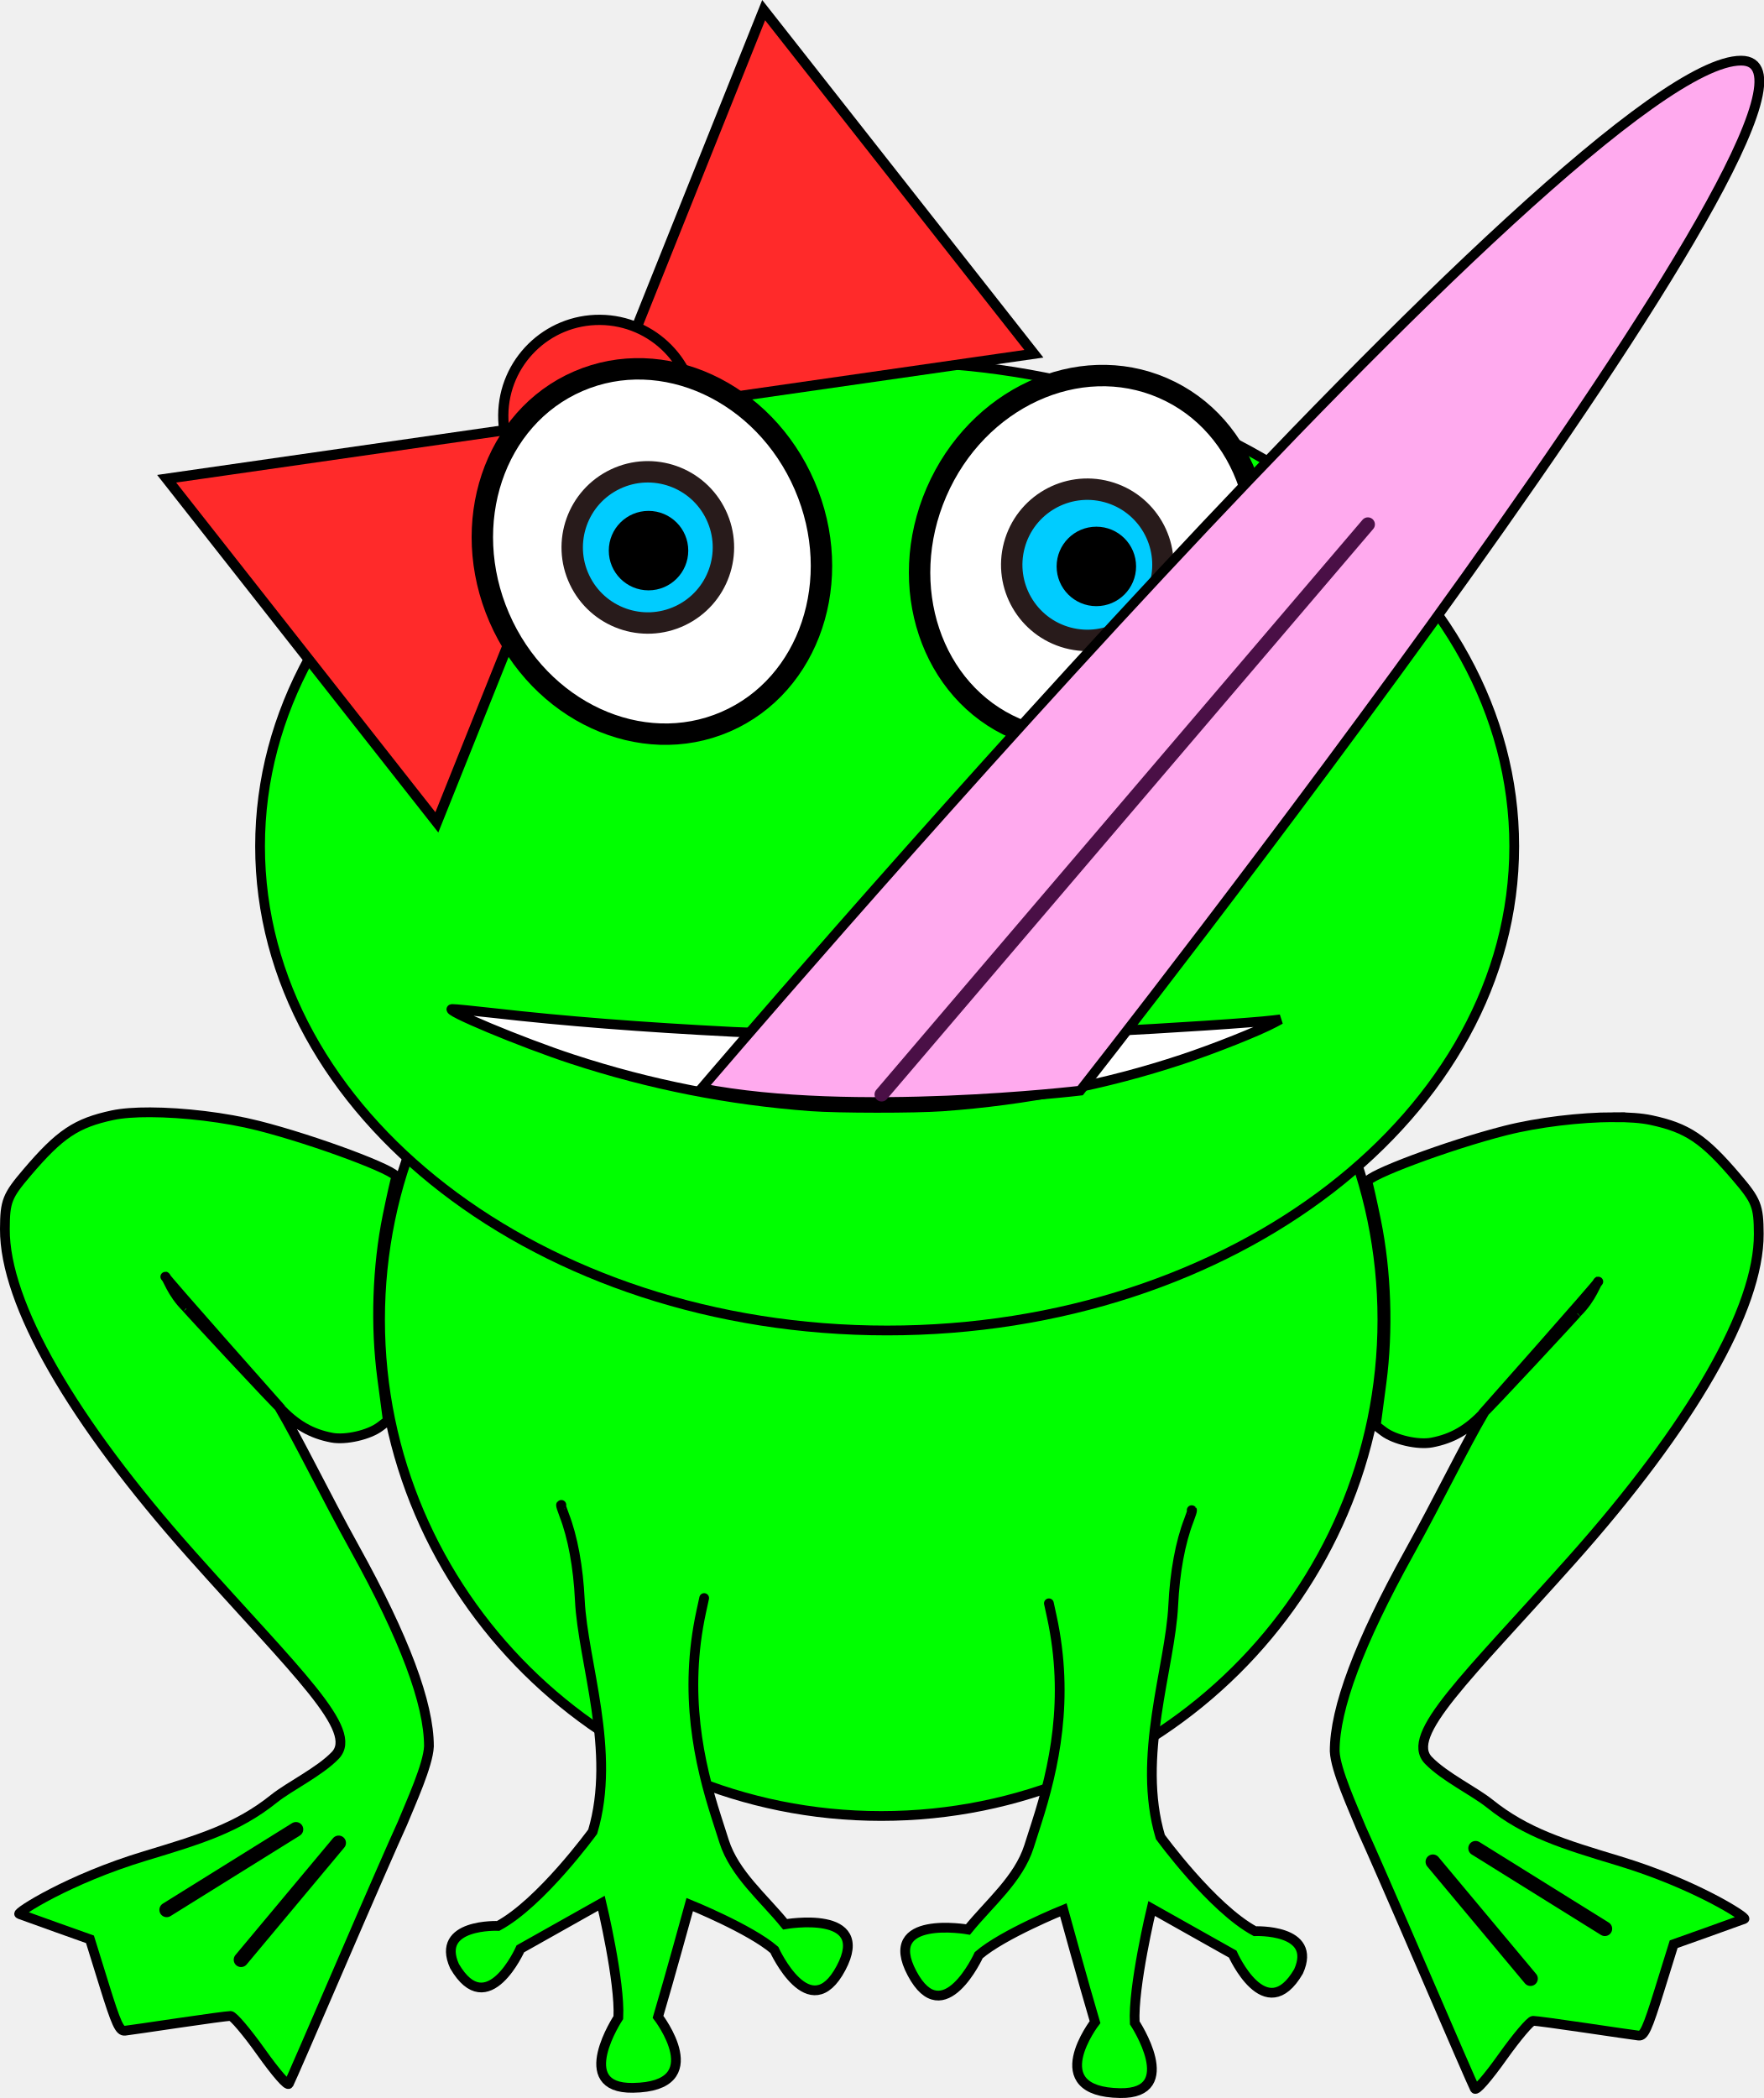
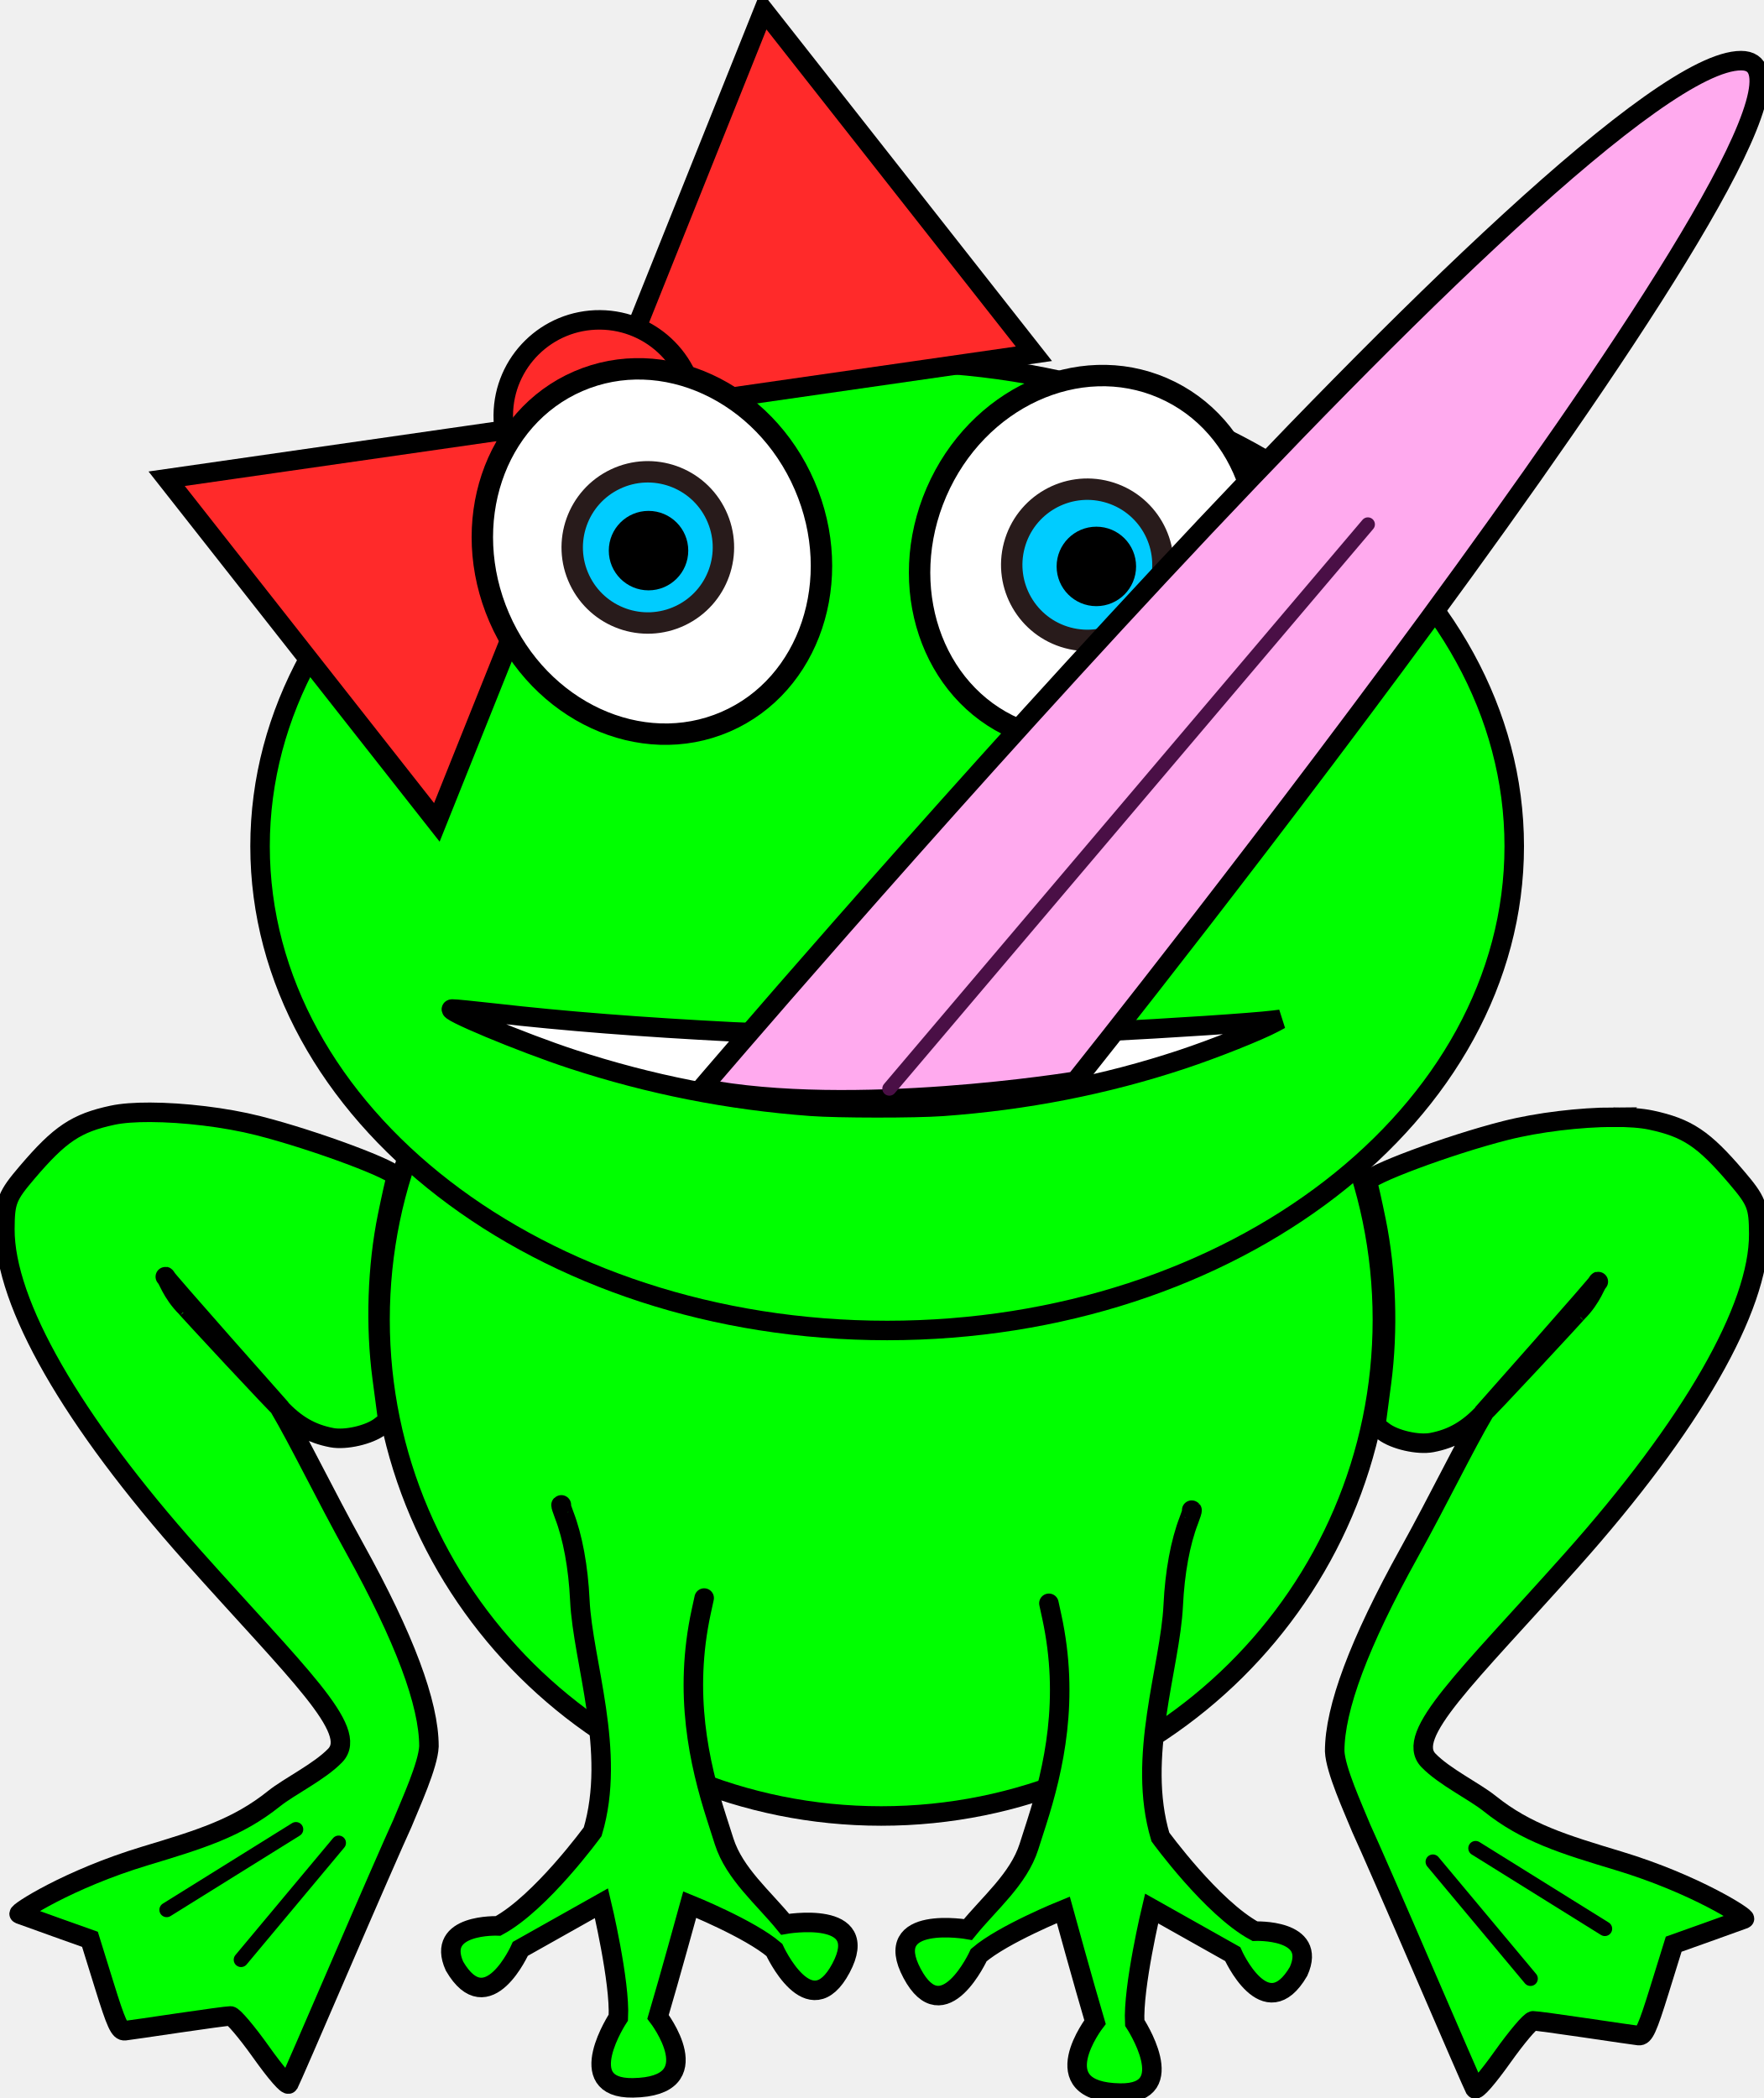
<svg xmlns="http://www.w3.org/2000/svg" width="204.101mm" height="242.796mm" viewBox="0 0 723.194 860.301" id="svg2" version="1.1">
  <defs id="defs4" />
  <g id="layer1" transform="translate(-17.64784,-56.21476)">
-     <ellipse style="fill:#00ff00;fill-opacity:1;stroke:#000000;stroke-width:4;stroke-linecap:round;stroke-miterlimit:4;stroke-dasharray:none;stroke-opacity:1" id="path6004" cx="379" cy="597.362" rx="205.513" ry="203.513" />
-     <ellipse style="fill:#00ff00;stroke:#000000;stroke-width:4;stroke-miterlimit:4;stroke-dasharray:none;stroke-opacity:1" id="path5323" cx="381.429" cy="403.219" rx="257.143" ry="198.571" />
-     <g id="g5919" transform="translate(-424.2857,-10.57143)" style="stroke-width:2;stroke-miterlimit:4;stroke-dasharray:none;fill:#ff2a2a">
-       <path transform="matrix(-0.0083874,0.9999648,-0.9999648,-0.0083874,912.9854,-302.227)" d="M 541.442,219.996 374.482,154.767 514.453,42.79 Z" id="path5911" style="fill:#ff2a2a;stroke:#000000;stroke-width:4.2;stroke-miterlimit:4;stroke-dasharray:none;stroke-opacity:1" />
-       <path transform="matrix(0.0083874,-0.9999648,0.9999648,0.0083874,912.9854,-302.227)" style="fill:#ff2a2a;stroke:#000000;stroke-width:4.2;stroke-miterlimit:4;stroke-dasharray:none;stroke-opacity:1" id="path5913" d="m -541.694,-220.754 -166.96,-65.23 139.971,-111.977 z" />
-       <circle transform="matrix(-0.0083874,0.9999648,-0.9999648,-0.0083874,0,0)" r="39.396" cy="-689.664" cx="231.568" id="path5917" style="fill:#ff2a2a;stroke:#000000;stroke-width:4.2;stroke-miterlimit:4;stroke-dasharray:none;stroke-opacity:1" />
+     <ellipse style="fill:#00ff00;fill-opacity:1;stroke:#000000;stroke-width:8;stroke-linecap:round;stroke-miterlimit:4;stroke-dasharray:none;stroke-opacity:1" id="path6004" cx="379" cy="597.362" rx="205.513" ry="203.513" />
+     <ellipse style="fill:#00ff00;stroke:#000000;stroke-width:8;stroke-miterlimit:4;stroke-dasharray:none;stroke-opacity:1" id="path5323" cx="381.429" cy="403.219" rx="257.143" ry="198.571" />
+     <g id="g5919" transform="translate(-424.2857,-10.57143)" style="stroke-width:8;stroke-miterlimit:4;stroke-dasharray:none;fill:#ff2a2a">
+       <path transform="matrix(-0.0083874,0.9999648,-0.9999648,-0.0083874,912.9854,-302.227)" d="M 541.442,219.996 374.482,154.767 514.453,42.79 Z" id="path5911" style="fill:#ff2a2a;stroke:#000000;stroke-width:8;stroke-miterlimit:4;stroke-dasharray:none;stroke-opacity:1" />
+       <path transform="matrix(0.0083874,-0.9999648,0.9999648,0.0083874,912.9854,-302.227)" style="fill:#ff2a2a;stroke:#000000;stroke-width:8;stroke-miterlimit:4;stroke-dasharray:none;stroke-opacity:1" id="path5913" d="m -541.694,-220.754 -166.96,-65.23 139.971,-111.977 z" />
+       <circle transform="matrix(-0.0083874,0.9999648,-0.9999648,-0.0083874,0,0)" r="39.396" cy="-689.664" cx="231.568" id="path5917" style="fill:#ff2a2a;stroke:#000000;stroke-width:8;stroke-miterlimit:4;stroke-dasharray:none;stroke-opacity:1" />
    </g>
    <ellipse style="fill:#ffffff;stroke:#000000;stroke-width:8.778;stroke-miterlimit:4;stroke-dasharray:none;stroke-opacity:1" id="path5361" cx="-149.519" cy="372.261" rx="68.221" ry="76.071" transform="matrix(-0.9178912,0.3968322,0.3968322,0.9178912,0,0)" />
    <ellipse cy="77.472" cx="539.283" id="circle5363" style="fill:#ffffff;stroke:#000000;stroke-width:8.778;stroke-miterlimit:4;stroke-dasharray:none;stroke-opacity:1" rx="68.221" ry="76.071" transform="matrix(0.9178912,0.3968322,-0.3968322,0.9178912,0,0)" />
-     <path style="fill:#ffffff;stroke:#000000;stroke-width:4;stroke-miterlimit:4;stroke-dasharray:none;stroke-opacity:1" d="m 350.201,509.855 c -33.7,-2.502 -65.953,-8.872 -97.857,-19.325 -20.724,-6.79 -53.398,-20.436 -49.253,-20.57 1,-0.032 8.715,0.727 17.143,1.688 28.887,3.293 60.523,5.773 98.181,7.697 24.053,1.229 125.132,1.232 149.286,0.005 30.912,-1.571 63.553,-3.738 72.143,-4.79 l 2.857,-0.35 -2.527,1.357 c -6.378,3.423 -24.499,10.639 -37.83,15.064 -31.285,10.384 -64.063,16.813 -98.214,19.262 -11.383,0.816 -42.725,0.795 -53.929,-0.037 z" id="path5942" />
+     <path style="fill:#ffffff;stroke:#000000;stroke-width:8;stroke-miterlimit:4;stroke-dasharray:none;stroke-opacity:1" d="m 350.201,509.855 c -33.7,-2.502 -65.953,-8.872 -97.857,-19.325 -20.724,-6.79 -53.398,-20.436 -49.253,-20.57 1,-0.032 8.715,0.727 17.143,1.688 28.887,3.293 60.523,5.773 98.181,7.697 24.053,1.229 125.132,1.232 149.286,0.005 30.912,-1.571 63.553,-3.738 72.143,-4.79 l 2.857,-0.35 -2.527,1.357 c -6.378,3.423 -24.499,10.639 -37.83,15.064 -31.285,10.384 -64.063,16.813 -98.214,19.262 -11.383,0.816 -42.725,0.795 -53.929,-0.037 z" id="path5942" />
    <circle r="31" cy="158.037" cx="522.215" id="circle6024" style="fill:#00ccff;fill-opacity:1;stroke:#281b1b;stroke-width:8.778;stroke-linecap:round;stroke-miterlimit:4;stroke-dasharray:none;stroke-opacity:1" transform="matrix(0.9659258,0.258819,-0.258819,0.9659258,0,0)" />
-     <path style="fill:#00ff00;fill-opacity:1;stroke:#000000;stroke-width:4;stroke-linecap:round;stroke-miterlimit:4;stroke-dasharray:none;stroke-opacity:1" d="m 79.24,512.32 c -6.152,-0.022 -11.532,0.36 -15.436,1.197 -14.893,3.194 -21.576,7.662 -34.992,23.398 -8.271,9.702 -9.109,11.833 -9.164,23.271 -0.147,30.411 27.417,78.459 76.775,133.824 43.075,48.317 68.666,71.704 58.663,82.058 -6.51,6.739 -18.73,12.616 -25.104,17.725 -15.033,12.048 -30.393,16.685 -52.82,23.459 -31.58,9.539 -52.816,23.352 -51.619,23.811 1.167,0.447 8.167,2.966 15.557,5.598 l 13.436,4.785 5.865,18.895 c 4.902,15.791 6.295,18.843 8.484,18.586 1.441,-0.169 11.322,-1.6 21.957,-3.182 10.635,-1.581 20.237,-2.875 21.338,-2.875 1.101,0 6.717,6.635 12.482,14.744 6.212,8.738 10.863,14.067 11.416,13.082 0.513,-0.914 9.952,-22.606 20.975,-48.201 11.023,-25.596 22.534,-51.935 25.582,-58.533 3.475,-8.52 10.542,-23.869 10.906,-31.629 0.01,-17.613 -10.036,-44.418 -30.457,-81.27 -12.187,-21.992 -22.731,-43.902 -31.008,-57.916 6.756,7.348 13.295,11.007 21.641,12.596 5.638,1.073 15.24,-1.121 19.73,-4.51 l 3.236,-2.443 -2.334,-17.631 c -2.825,-21.326 -2.02,-45.59 2.201,-66.305 1.576,-7.734 3.184,-14.902 3.572,-15.928 0.921,-2.437 -33.333,-15.228 -56.58,-21.127 -13.498,-3.425 -30.769,-5.432 -44.303,-5.48 z m 6.129,67.293 c 0.822,0.217 2.578,6.827 8.717,12.836 -0.854,-0.684 37.804,41.008 38.846,41.469 0,0 -48.359,-54.515 -47.562,-54.305 z" id="path6016" />
+     <path style="fill:#00ff00;fill-opacity:1;stroke:#000000;stroke-width:8;stroke-linecap:round;stroke-miterlimit:4;stroke-dasharray:none;stroke-opacity:1" d="m 79.24,512.32 c -6.152,-0.022 -11.532,0.36 -15.436,1.197 -14.893,3.194 -21.576,7.662 -34.992,23.398 -8.271,9.702 -9.109,11.833 -9.164,23.271 -0.147,30.411 27.417,78.459 76.775,133.824 43.075,48.317 68.666,71.704 58.663,82.058 -6.51,6.739 -18.73,12.616 -25.104,17.725 -15.033,12.048 -30.393,16.685 -52.82,23.459 -31.58,9.539 -52.816,23.352 -51.619,23.811 1.167,0.447 8.167,2.966 15.557,5.598 l 13.436,4.785 5.865,18.895 c 4.902,15.791 6.295,18.843 8.484,18.586 1.441,-0.169 11.322,-1.6 21.957,-3.182 10.635,-1.581 20.237,-2.875 21.338,-2.875 1.101,0 6.717,6.635 12.482,14.744 6.212,8.738 10.863,14.067 11.416,13.082 0.513,-0.914 9.952,-22.606 20.975,-48.201 11.023,-25.596 22.534,-51.935 25.582,-58.533 3.475,-8.52 10.542,-23.869 10.906,-31.629 0.01,-17.613 -10.036,-44.418 -30.457,-81.27 -12.187,-21.992 -22.731,-43.902 -31.008,-57.916 6.756,7.348 13.295,11.007 21.641,12.596 5.638,1.073 15.24,-1.121 19.73,-4.51 l 3.236,-2.443 -2.334,-17.631 c -2.825,-21.326 -2.02,-45.59 2.201,-66.305 1.576,-7.734 3.184,-14.902 3.572,-15.928 0.921,-2.437 -33.333,-15.228 -56.58,-21.127 -13.498,-3.425 -30.769,-5.432 -44.303,-5.48 z m 6.129,67.293 c 0.822,0.217 2.578,6.827 8.717,12.836 -0.854,-0.684 37.804,41.008 38.846,41.469 0,0 -48.359,-54.515 -47.562,-54.305 z" id="path6016" />
    <circle style="fill:#00ccff;fill-opacity:1;stroke:#281b1b;stroke-width:8.778;stroke-linecap:round;stroke-miterlimit:4;stroke-dasharray:none;stroke-opacity:1" id="path6022" cx="375.1" cy="135.407" r="31" transform="matrix(0.4291873,0.9032155,0.9032155,-0.4291873,0,0)" />
    <circle r="16.293" cy="288.48" cx="467.215" id="circle6073" style="fill:#000000;fill-opacity:1;stroke:#281b1b;stroke-width:0;stroke-linecap:round;stroke-linejoin:miter;stroke-miterlimit:4;stroke-dasharray:none;stroke-opacity:1" />
-     <path style="fill:#ffaaee;fill-rule:evenodd;stroke:#000000;stroke-width:4;stroke-linecap:butt;stroke-linejoin:miter;stroke-miterlimit:4;stroke-dasharray:none;stroke-opacity:1" d="m 305.346,502.487 c 61.946,12.071 155.262,0.963 155.262,0.963 0,0 332.022,-422.372 270.984,-422.372 -66.967,0 -426.245,421.409 -426.245,421.409 z" id="path5976" />
-     <path style="fill:#eed7f4;fill-rule:evenodd;stroke:#4a0f46;stroke-width:5.776;stroke-linecap:round;stroke-linejoin:miter;stroke-miterlimit:4;stroke-dasharray:none;stroke-opacity:1" d="M 379.151,505.003 578.555,271.246" id="path5982" />
-     <path style="fill:#00ff00;fill-opacity:1;stroke:#000000;stroke-width:4;stroke-linecap:round;stroke-miterlimit:4;stroke-dasharray:none;stroke-opacity:1" d="m 247.839,673.305 0,5e-5 c -0.067,10e-4 -0.113,0.013 -0.137,0.037 -0.12,0.12 0.46,1.968 1.291,4.107 3.506,9.028 5.768,21.326 6.42,34.904 1.221,25.425 15.08,62.188 5.273,94.953 0,0 -21.201,29.169 -38.768,38.648 0,0 -25.814,-1.128 -17.893,16.492 13.564,23.233 27.004,-7.096 27.004,-7.096 l 33.252,-18.703 c 0,0 7.72,32.237 6.918,46.887 0,0 -19.289,29.196 5.984,28.818 32.354,-0.484 10.305,-29.111 10.305,-29.111 4.535,-15.288 12.992,-46.041 12.992,-46.041 0,0 24.756,10.015 34.688,18.584 0,0 14.442,31.678 27.329,7.481 12.974,-24.361 -22.91,-17.998 -22.91,-17.998 -8.792,-10.833 -20.739,-20.646 -25.005,-33.966 l -3.188,-9.954 C 304.291,779.169 297.888,750.7 305.203,717.009 l 1.193,-5.5" id="path6030" />
-     <path id="path6043" d="m 679.249,514.32 c 6.152,-0.022 11.532,0.36 15.436,1.197 14.893,3.194 21.576,7.662 34.992,23.398 8.271,9.702 9.109,11.833 9.164,23.271 0.147,30.411 -27.417,78.459 -76.775,133.824 -43.075,48.317 -68.666,71.704 -58.663,82.058 6.51,6.739 18.73,12.616 25.104,17.725 15.033,12.048 30.393,16.685 52.82,23.459 31.58,9.539 52.816,23.352 51.619,23.811 -1.167,0.447 -8.167,2.966 -15.557,5.598 l -13.436,4.785 -5.865,18.895 c -4.902,15.791 -6.295,18.843 -8.484,18.586 -1.441,-0.169 -11.322,-1.6 -21.957,-3.182 -10.635,-1.581 -20.237,-2.875 -21.338,-2.875 -1.101,0 -6.717,6.635 -12.482,14.744 -6.212,8.738 -10.863,14.067 -11.416,13.082 -0.513,-0.914 -9.952,-22.606 -20.975,-48.201 -11.023,-25.596 -22.534,-51.935 -25.582,-58.533 -3.475,-8.52 -10.542,-23.869 -10.906,-31.629 -0.01,-17.613 10.036,-44.418 30.457,-81.27 12.187,-21.992 22.731,-43.902 31.008,-57.916 -6.756,7.348 -13.295,11.007 -21.641,12.596 -5.638,1.073 -15.24,-1.121 -19.73,-4.51 l -3.236,-2.443 2.334,-17.631 c 2.825,-21.326 2.02,-45.59 -2.201,-66.305 -1.576,-7.734 -3.184,-14.902 -3.572,-15.928 -0.921,-2.437 33.333,-15.228 56.58,-21.127 13.498,-3.425 30.769,-5.432 44.303,-5.48 z m -6.129,67.293 c -0.822,0.217 -2.578,6.827 -8.717,12.836 0.854,-0.684 -37.804,41.008 -38.846,41.469 0,0 48.359,-54.515 47.562,-54.305 z" style="fill:#00ff00;fill-opacity:1;stroke:#000000;stroke-width:4;stroke-linecap:round;stroke-miterlimit:4;stroke-dasharray:none;stroke-opacity:1" />
+     <path style="fill:#ffaaee;fill-rule:evenodd;stroke:#000000;stroke-width:8;stroke-linecap:butt;stroke-linejoin:miter;stroke-miterlimit:4;stroke-dasharray:none;stroke-opacity:1" d="m 305.346,502.487 c 61.946,12.071 153.317,-2.926 153.317,-2.926 0,0 333.967,-418.483 272.928,-418.483 -66.967,0 -426.245,421.409 -426.245,421.409 z" id="path5976" />
+     <path style="fill:#eed7f4;fill-rule:evenodd;stroke:#4a0f46;stroke-width:5.776;stroke-linecap:round;stroke-linejoin:miter;stroke-miterlimit:4;stroke-dasharray:none;stroke-opacity:1" d="M 382.333,502.617 578.555,271.246" id="path5982" />
+     <path style="fill:#00ff00;fill-opacity:1;stroke:#000000;stroke-width:8;stroke-linecap:round;stroke-miterlimit:4;stroke-dasharray:none;stroke-opacity:1" d="m 247.839,673.305 0,5e-5 c -0.067,10e-4 -0.113,0.013 -0.137,0.037 -0.12,0.12 0.46,1.968 1.291,4.107 3.506,9.028 5.768,21.326 6.42,34.904 1.221,25.425 15.08,62.188 5.273,94.953 0,0 -21.201,29.169 -38.768,38.648 0,0 -25.814,-1.128 -17.893,16.492 13.564,23.233 27.004,-7.096 27.004,-7.096 l 33.252,-18.703 c 0,0 7.72,32.237 6.918,46.887 0,0 -19.289,29.196 5.984,28.818 32.354,-0.484 10.305,-29.111 10.305,-29.111 4.535,-15.288 12.992,-46.041 12.992,-46.041 0,0 24.756,10.015 34.688,18.584 0,0 14.442,31.678 27.329,7.481 12.974,-24.361 -22.91,-17.998 -22.91,-17.998 -8.792,-10.833 -20.739,-20.646 -25.005,-33.966 l -3.188,-9.954 C 304.291,779.169 297.888,750.7 305.203,717.009 l 1.193,-5.5" id="path6030" />
+     <path id="path6043" d="m 679.249,514.32 c 6.152,-0.022 11.532,0.36 15.436,1.197 14.893,3.194 21.576,7.662 34.992,23.398 8.271,9.702 9.109,11.833 9.164,23.271 0.147,30.411 -27.417,78.459 -76.775,133.824 -43.075,48.317 -68.666,71.704 -58.663,82.058 6.51,6.739 18.73,12.616 25.104,17.725 15.033,12.048 30.393,16.685 52.82,23.459 31.58,9.539 52.816,23.352 51.619,23.811 -1.167,0.447 -8.167,2.966 -15.557,5.598 l -13.436,4.785 -5.865,18.895 c -4.902,15.791 -6.295,18.843 -8.484,18.586 -1.441,-0.169 -11.322,-1.6 -21.957,-3.182 -10.635,-1.581 -20.237,-2.875 -21.338,-2.875 -1.101,0 -6.717,6.635 -12.482,14.744 -6.212,8.738 -10.863,14.067 -11.416,13.082 -0.513,-0.914 -9.952,-22.606 -20.975,-48.201 -11.023,-25.596 -22.534,-51.935 -25.582,-58.533 -3.475,-8.52 -10.542,-23.869 -10.906,-31.629 -0.01,-17.613 10.036,-44.418 30.457,-81.27 12.187,-21.992 22.731,-43.902 31.008,-57.916 -6.756,7.348 -13.295,11.007 -21.641,12.596 -5.638,1.073 -15.24,-1.121 -19.73,-4.51 l -3.236,-2.443 2.334,-17.631 c 2.825,-21.326 2.02,-45.59 -2.201,-66.305 -1.576,-7.734 -3.184,-14.902 -3.572,-15.928 -0.921,-2.437 33.333,-15.228 56.58,-21.127 13.498,-3.425 30.769,-5.432 44.303,-5.48 z m -6.129,67.293 c -0.822,0.217 -2.578,6.827 -8.717,12.836 0.854,-0.684 -37.804,41.008 -38.846,41.469 0,0 48.359,-54.515 47.562,-54.305 z" style="fill:#00ff00;fill-opacity:1;stroke:#000000;stroke-width:8;stroke-linecap:round;stroke-miterlimit:4;stroke-dasharray:none;stroke-opacity:1" />
    <path style="fill:none;fill-rule:evenodd;stroke:#000000;stroke-width:6;stroke-linecap:round;stroke-linejoin:miter;stroke-miterlimit:4;stroke-dasharray:none;stroke-opacity:1" d="m 86,839.362 53,-33" id="path6045" />
    <path id="path6047" d="m 116.487,859.82 40.026,-47.916" style="fill:none;fill-rule:evenodd;stroke:#000000;stroke-width:6;stroke-linecap:round;stroke-linejoin:miter;stroke-miterlimit:4;stroke-dasharray:none;stroke-opacity:1" />
    <path id="path6049" d="m 675.73,847.112 -53,-33" style="fill:none;fill-rule:evenodd;stroke:#000000;stroke-width:6;stroke-linecap:round;stroke-linejoin:miter;stroke-miterlimit:4;stroke-dasharray:none;stroke-opacity:1" />
    <path style="fill:none;fill-rule:evenodd;stroke:#000000;stroke-width:6;stroke-linecap:round;stroke-linejoin:miter;stroke-miterlimit:4;stroke-dasharray:none;stroke-opacity:1" d="m 645.242,867.57 -40.026,-47.916" id="path6051" />
    <circle style="fill:#000000;fill-opacity:1;stroke:#281b1b;stroke-width:0;stroke-linecap:round;stroke-linejoin:miter;stroke-miterlimit:4;stroke-dasharray:none;stroke-opacity:1" id="path6071" cx="283.58" cy="281.999" r="16.293" />
-     <path style="fill:#00ff00;fill-opacity:1;stroke:#000000;stroke-width:4;stroke-linecap:round;stroke-miterlimit:4;stroke-dasharray:none;stroke-opacity:1" d="m 506.314,675.463 0,5e-5 c 0.067,10e-4 0.113,0.013 0.137,0.037 0.12,0.12 -0.46,1.968 -1.291,4.107 -3.506,9.028 -5.768,21.326 -6.42,34.904 -1.221,25.425 -15.08,62.188 -5.273,94.953 0,0 21.201,29.169 38.768,38.648 0,0 25.814,-1.128 17.893,16.492 -13.564,23.233 -27.004,-7.096 -27.004,-7.096 l -33.252,-18.703 c 0,0 -7.72,32.237 -6.918,46.887 0,0 19.289,29.196 -5.984,28.818 -32.354,-0.484 -10.305,-29.111 -10.305,-29.111 -4.535,-15.288 -12.992,-46.041 -12.992,-46.041 0,0 -24.756,10.015 -34.688,18.584 0,0 -14.442,31.678 -27.329,7.481 -12.974,-24.361 22.91,-17.998 22.91,-17.998 8.792,-10.833 20.739,-20.646 25.005,-33.966 l 3.188,-9.954 c 7.104,-22.18 13.507,-50.648 6.192,-84.34 l -1.193,-5.5" id="path6030-4" />
+     <path style="fill:#00ff00;fill-opacity:1;stroke:#000000;stroke-width:8;stroke-linecap:round;stroke-miterlimit:4;stroke-dasharray:none;stroke-opacity:1" d="m 506.314,675.463 0,5e-5 c 0.067,10e-4 0.113,0.013 0.137,0.037 0.12,0.12 -0.46,1.968 -1.291,4.107 -3.506,9.028 -5.768,21.326 -6.42,34.904 -1.221,25.425 -15.08,62.188 -5.273,94.953 0,0 21.201,29.169 38.768,38.648 0,0 25.814,-1.128 17.893,16.492 -13.564,23.233 -27.004,-7.096 -27.004,-7.096 l -33.252,-18.703 c 0,0 -7.72,32.237 -6.918,46.887 0,0 19.289,29.196 -5.984,28.818 -32.354,-0.484 -10.305,-29.111 -10.305,-29.111 -4.535,-15.288 -12.992,-46.041 -12.992,-46.041 0,0 -24.756,10.015 -34.688,18.584 0,0 -14.442,31.678 -27.329,7.481 -12.974,-24.361 22.91,-17.998 22.91,-17.998 8.792,-10.833 20.739,-20.646 25.005,-33.966 l 3.188,-9.954 c 7.104,-22.18 13.507,-50.648 6.192,-84.34 l -1.193,-5.5" id="path6030-4" />
  </g>
</svg>
